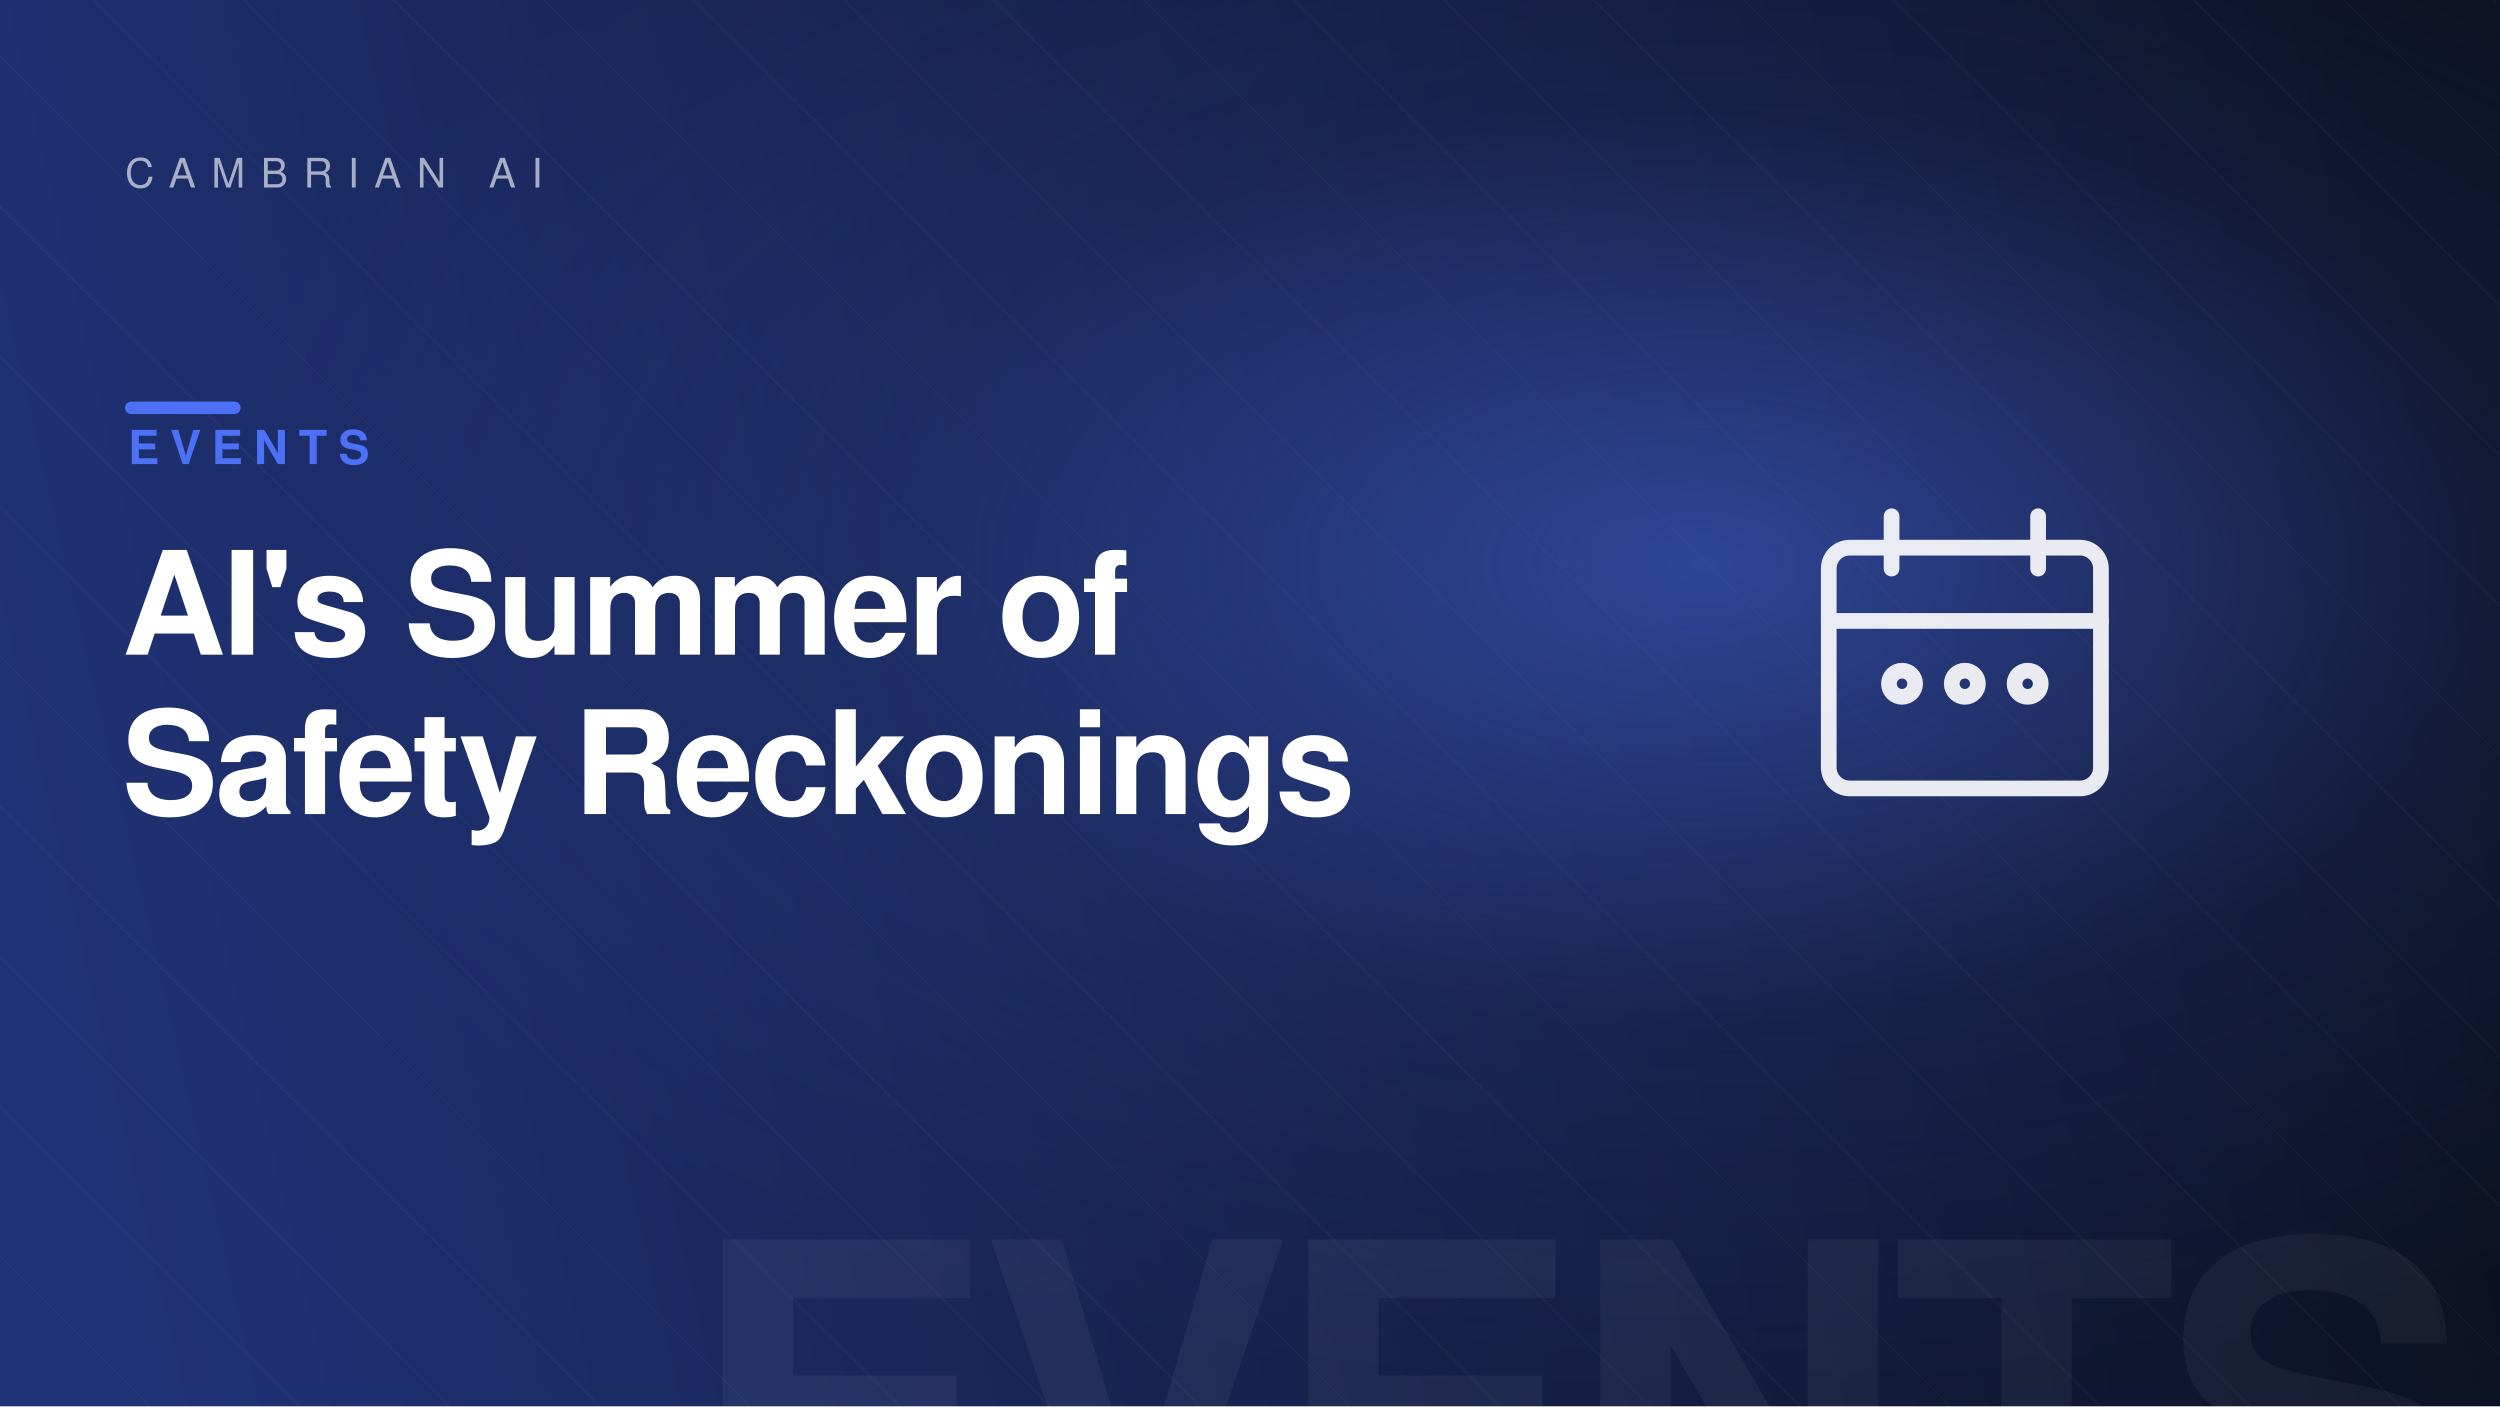
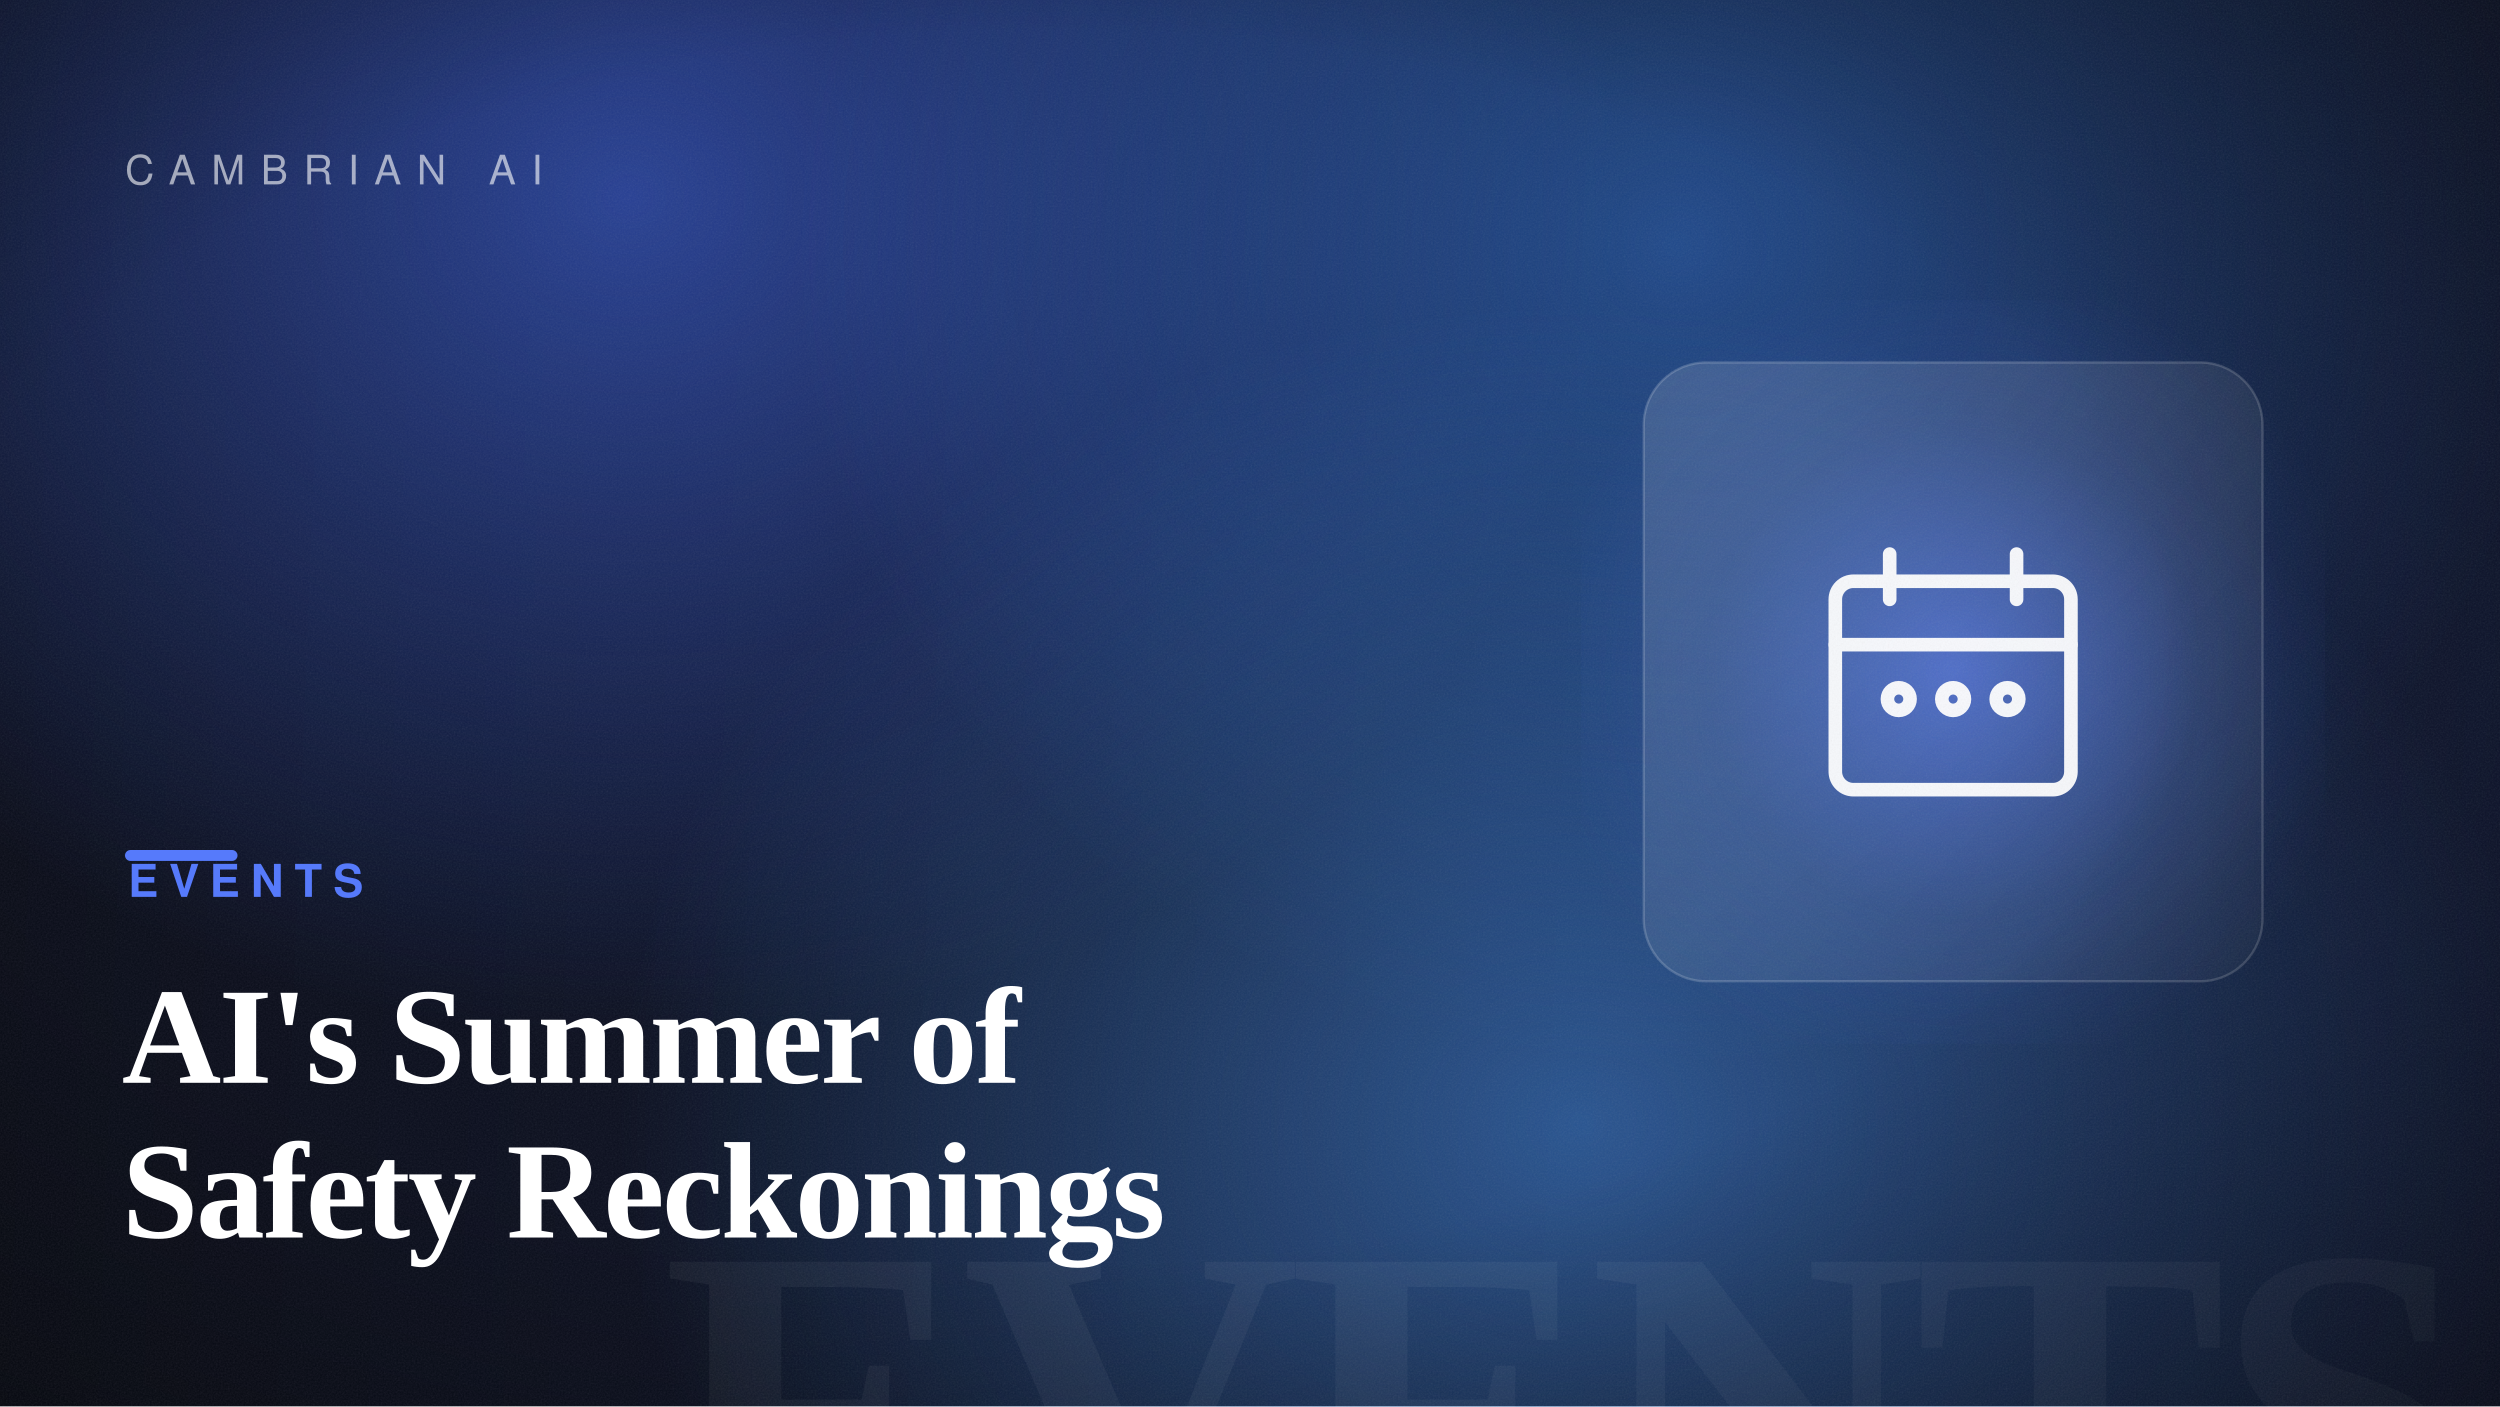
<svg xmlns="http://www.w3.org/2000/svg" width="1600" height="900" viewBox="0 0 1600 900" role="img" aria-label="AI's Summer of Safety Reckonings">
  <defs>
-     <linearGradient id="bg" gradientTransform="rotate(173 0.5 0.5)">
-       <stop offset="0" stop-color="hsl(227, 44%, 8%)" />
-       <stop offset="1" stop-color="hsl(227, 58%, 29%)" />
+     <linearGradient id="bg" gradientTransform="rotate(1 0.5 0.5)">
+       <stop offset="0" stop-color="hsl(227, 48%, 6%)" />
+       <stop offset="1" stop-color="hsl(227, 54%, 13%)" />
    </linearGradient>
-     <radialGradient id="glow" cx="68%" cy="40%" r="60%">
-       <stop offset="0" stop-color="hsl(227, 90%, 63%)" stop-opacity="0.5" />
-       <stop offset="55%" stop-color="hsl(227, 90%, 63%)" stop-opacity="0.1" />
-       <stop offset="100%" stop-color="hsl(227, 90%, 63%)" stop-opacity="0" />
+     <radialGradient id="b1">
+       <stop offset="0" stop-color="hsl(226, 88%, 60%)" stop-opacity="0.55" />
+       <stop offset="100%" stop-color="hsl(226, 88%, 60%)" stop-opacity="0" />
    </radialGradient>
+     <radialGradient id="b2">
+       <stop offset="0" stop-color="hsl(215, 82%, 56%)" stop-opacity="0.5" />
+       <stop offset="100%" stop-color="hsl(215, 82%, 56%)" stop-opacity="0" />
+     </radialGradient>
+     <radialGradient id="b3">
+       <stop offset="0" stop-color="hsl(213, 92%, 62%)" stop-opacity="0.5" />
+       <stop offset="100%" stop-color="hsl(213, 92%, 62%)" stop-opacity="0" />
+     </radialGradient>
+     <radialGradient id="cardGlow" cx="50%" cy="50%" r="55%">
+       <stop offset="0" stop-color="hsl(227, 95%, 66%)" stop-opacity="0.6" />
+       <stop offset="60%" stop-color="hsl(227, 95%, 66%)" stop-opacity="0.12" />
+       <stop offset="100%" stop-color="hsl(227, 95%, 66%)" stop-opacity="0" />
+     </radialGradient>
+     <radialGradient id="vignette" cx="42%" cy="46%" r="80%">
+       <stop offset="55%" stop-color="#000" stop-opacity="0" />
+       <stop offset="100%" stop-color="#000" stop-opacity="0.5" />
+     </radialGradient>
+     <linearGradient id="glass" x1="0" y1="0" x2="1" y2="1">
+       <stop offset="0" stop-color="#ffffff" stop-opacity="0.14" />
+       <stop offset="1" stop-color="#ffffff" stop-opacity="0.03" />
+     </linearGradient>
+     <filter id="grain">
+       <feTurbulence type="fractalNoise" baseFrequency="0.9" numOctaves="2" stitchTiles="stitch" result="n" />
+       <feColorMatrix in="n" type="saturate" values="0" />
+     </filter>
  </defs>
  <rect width="1600" height="900" fill="url(#bg)" />
-   <g>
-     <line x1="-900" y1="0" x2="0" y2="900" stroke="#ffffff" stroke-width="1" opacity="0.028" />
-     <line x1="-804" y1="0" x2="96" y2="900" stroke="#ffffff" stroke-width="1" opacity="0.028" />
-     <line x1="-708" y1="0" x2="192" y2="900" stroke="#ffffff" stroke-width="1" opacity="0.028" />
-     <line x1="-612" y1="0" x2="288" y2="900" stroke="#ffffff" stroke-width="1" opacity="0.028" />
-     <line x1="-516" y1="0" x2="384" y2="900" stroke="#ffffff" stroke-width="1" opacity="0.028" />
-     <line x1="-420" y1="0" x2="480" y2="900" stroke="#ffffff" stroke-width="1" opacity="0.028" />
-     <line x1="-324" y1="0" x2="576" y2="900" stroke="#ffffff" stroke-width="1" opacity="0.028" />
-     <line x1="-228" y1="0" x2="672" y2="900" stroke="#ffffff" stroke-width="1" opacity="0.028" />
-     <line x1="-132" y1="0" x2="768" y2="900" stroke="#ffffff" stroke-width="1" opacity="0.028" />
-     <line x1="-36" y1="0" x2="864" y2="900" stroke="#ffffff" stroke-width="1" opacity="0.028" />
-     <line x1="60" y1="0" x2="960" y2="900" stroke="#ffffff" stroke-width="1" opacity="0.028" />
-     <line x1="156" y1="0" x2="1056" y2="900" stroke="#ffffff" stroke-width="1" opacity="0.028" />
-     <line x1="252" y1="0" x2="1152" y2="900" stroke="#ffffff" stroke-width="1" opacity="0.028" />
-     <line x1="348" y1="0" x2="1248" y2="900" stroke="#ffffff" stroke-width="1" opacity="0.028" />
-     <line x1="444" y1="0" x2="1344" y2="900" stroke="#ffffff" stroke-width="1" opacity="0.028" />
-     <line x1="540" y1="0" x2="1440" y2="900" stroke="#ffffff" stroke-width="1" opacity="0.028" />
-     <line x1="636" y1="0" x2="1536" y2="900" stroke="#ffffff" stroke-width="1" opacity="0.028" />
-     <line x1="732" y1="0" x2="1632" y2="900" stroke="#ffffff" stroke-width="1" opacity="0.028" />
-     <line x1="828" y1="0" x2="1728" y2="900" stroke="#ffffff" stroke-width="1" opacity="0.028" />
-     <line x1="924" y1="0" x2="1824" y2="900" stroke="#ffffff" stroke-width="1" opacity="0.028" />
-     <line x1="1020" y1="0" x2="1920" y2="900" stroke="#ffffff" stroke-width="1" opacity="0.028" />
-     <line x1="1116" y1="0" x2="2016" y2="900" stroke="#ffffff" stroke-width="1" opacity="0.028" />
-     <line x1="1212" y1="0" x2="2112" y2="900" stroke="#ffffff" stroke-width="1" opacity="0.028" />
-     <line x1="1308" y1="0" x2="2208" y2="900" stroke="#ffffff" stroke-width="1" opacity="0.028" />
-     <line x1="1404" y1="0" x2="2304" y2="900" stroke="#ffffff" stroke-width="1" opacity="0.028" />
-     <line x1="1500" y1="0" x2="2400" y2="900" stroke="#ffffff" stroke-width="1" opacity="0.028" />
-     <line x1="1596" y1="0" x2="2496" y2="900" stroke="#ffffff" stroke-width="1" opacity="0.028" />
-   </g>
-   <text x="1584" y="1012" text-anchor="end" font-family="Helvetica, Arial, sans-serif" font-size="300" font-weight="800" letter-spacing="-10" fill="#ffffff" opacity="0.05">EVENTS</text>
-   <rect width="1600" height="900" fill="url(#glow)" />
-   <g transform="translate(1090 250) scale(3.35)" fill="none" stroke="#ffffff" stroke-width="3" stroke-linecap="round" stroke-linejoin="round" opacity="0.9">
+   <ellipse cx="401" cy="125" rx="640" ry="540" fill="url(#b1)" />
+   <ellipse cx="1073" cy="158" rx="560" ry="520" fill="url(#b2)" />
+   <ellipse cx="1012" cy="718" rx="620" ry="520" fill="url(#b3)" />
+   <text x="1584" y="1004" text-anchor="end" font-family="Georgia, 'Times New Roman', serif" font-size="300" font-weight="700" letter-spacing="-8" fill="#ffffff" opacity="0.05">EVENTS</text>
+   <rect x="1012" y="192" width="476" height="476" fill="url(#cardGlow)" />
+   <rect x="1052" y="232" width="396" height="396" rx="40" fill="url(#glass)" stroke="#ffffff" stroke-opacity="0.18" stroke-width="1.5" />
+   <g transform="translate(1105 285) scale(2.9)" fill="none" stroke="#ffffff" stroke-width="3" stroke-linecap="round" stroke-linejoin="round" opacity="0.95">
    <rect x="24" y="30" width="52" height="46" rx="4" />
    <path d="M24 44H76M36 24V34M64 24V34" />
    <circle cx="38" cy="56" r="2.5" />
    <circle cx="50" cy="56" r="2.5" />
    <circle cx="62" cy="56" r="2.5" />
  </g>
-   <text x="80" y="120" font-family="Helvetica, Arial, sans-serif" font-size="26" letter-spacing="10" fill="#ffffff" opacity="0.62">CAMBRIAN AI</text>
-   <rect x="80" y="257" width="74" height="8" rx="4" fill="hsl(227, 90%, 63%)" />
-   <text x="82" y="297" font-family="Helvetica, Arial, sans-serif" font-size="30" font-weight="700" letter-spacing="7" fill="hsl(227, 90%, 63%)">EVENTS</text>
-   <text x="78" y="419" font-family="Helvetica, Arial, sans-serif" font-size="92" font-weight="700" letter-spacing="-2" fill="#ffffff">AI's Summer of</text>
-   <text x="78" y="521" font-family="Helvetica, Arial, sans-serif" font-size="92" font-weight="700" letter-spacing="-2" fill="#ffffff">Safety Reckonings</text>
+   <rect width="1600" height="900" fill="url(#vignette)" />
+   <rect width="1600" height="900" filter="url(#grain)" opacity="0.09" />
+   <text x="80" y="118" font-family="Helvetica, Arial, sans-serif" font-size="26" letter-spacing="10" fill="#ffffff" opacity="0.6">CAMBRIAN AI</text>
+   <rect x="80" y="544" width="72" height="7" rx="3.5" fill="hsl(227, 95%, 66%)" />
+   <text x="82" y="574" font-family="Helvetica, Arial, sans-serif" font-size="29" font-weight="700" letter-spacing="7" fill="hsl(227, 95%, 66%)">EVENTS</text>
+   <text x="78" y="693" font-family="Georgia, 'Times New Roman', serif" font-size="88" font-weight="600" letter-spacing="-1.5" fill="#ffffff">AI's Summer of</text>
+   <text x="78" y="792" font-family="Georgia, 'Times New Roman', serif" font-size="88" font-weight="600" letter-spacing="-1.5" fill="#ffffff">Safety Reckonings</text>
</svg>
